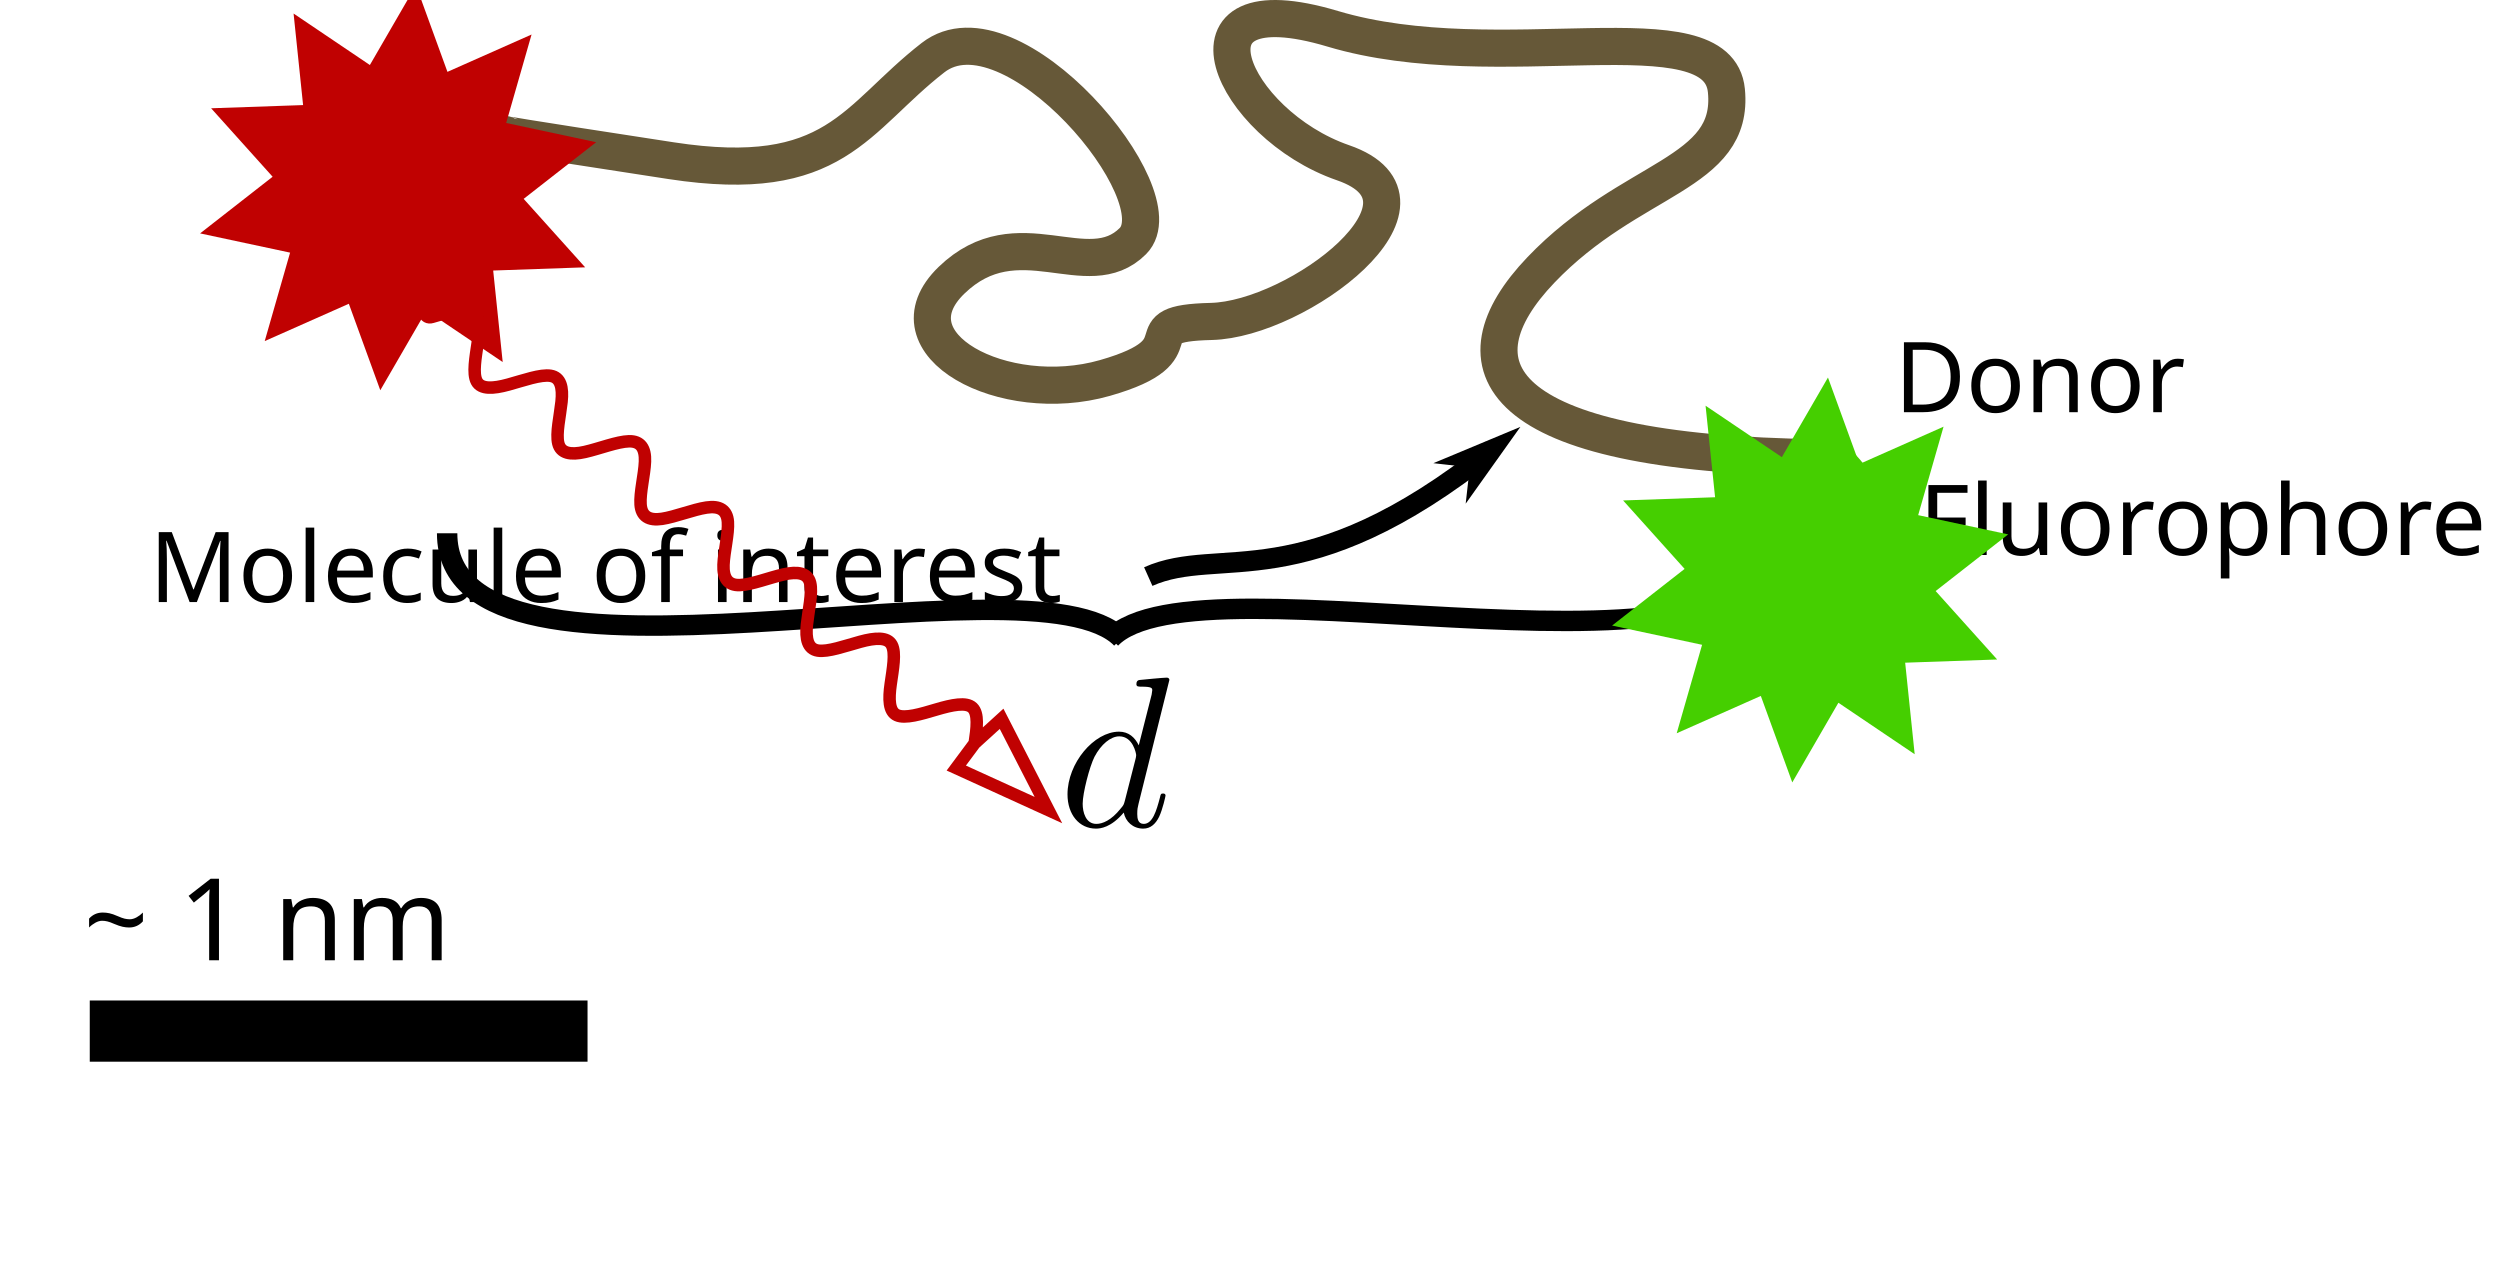
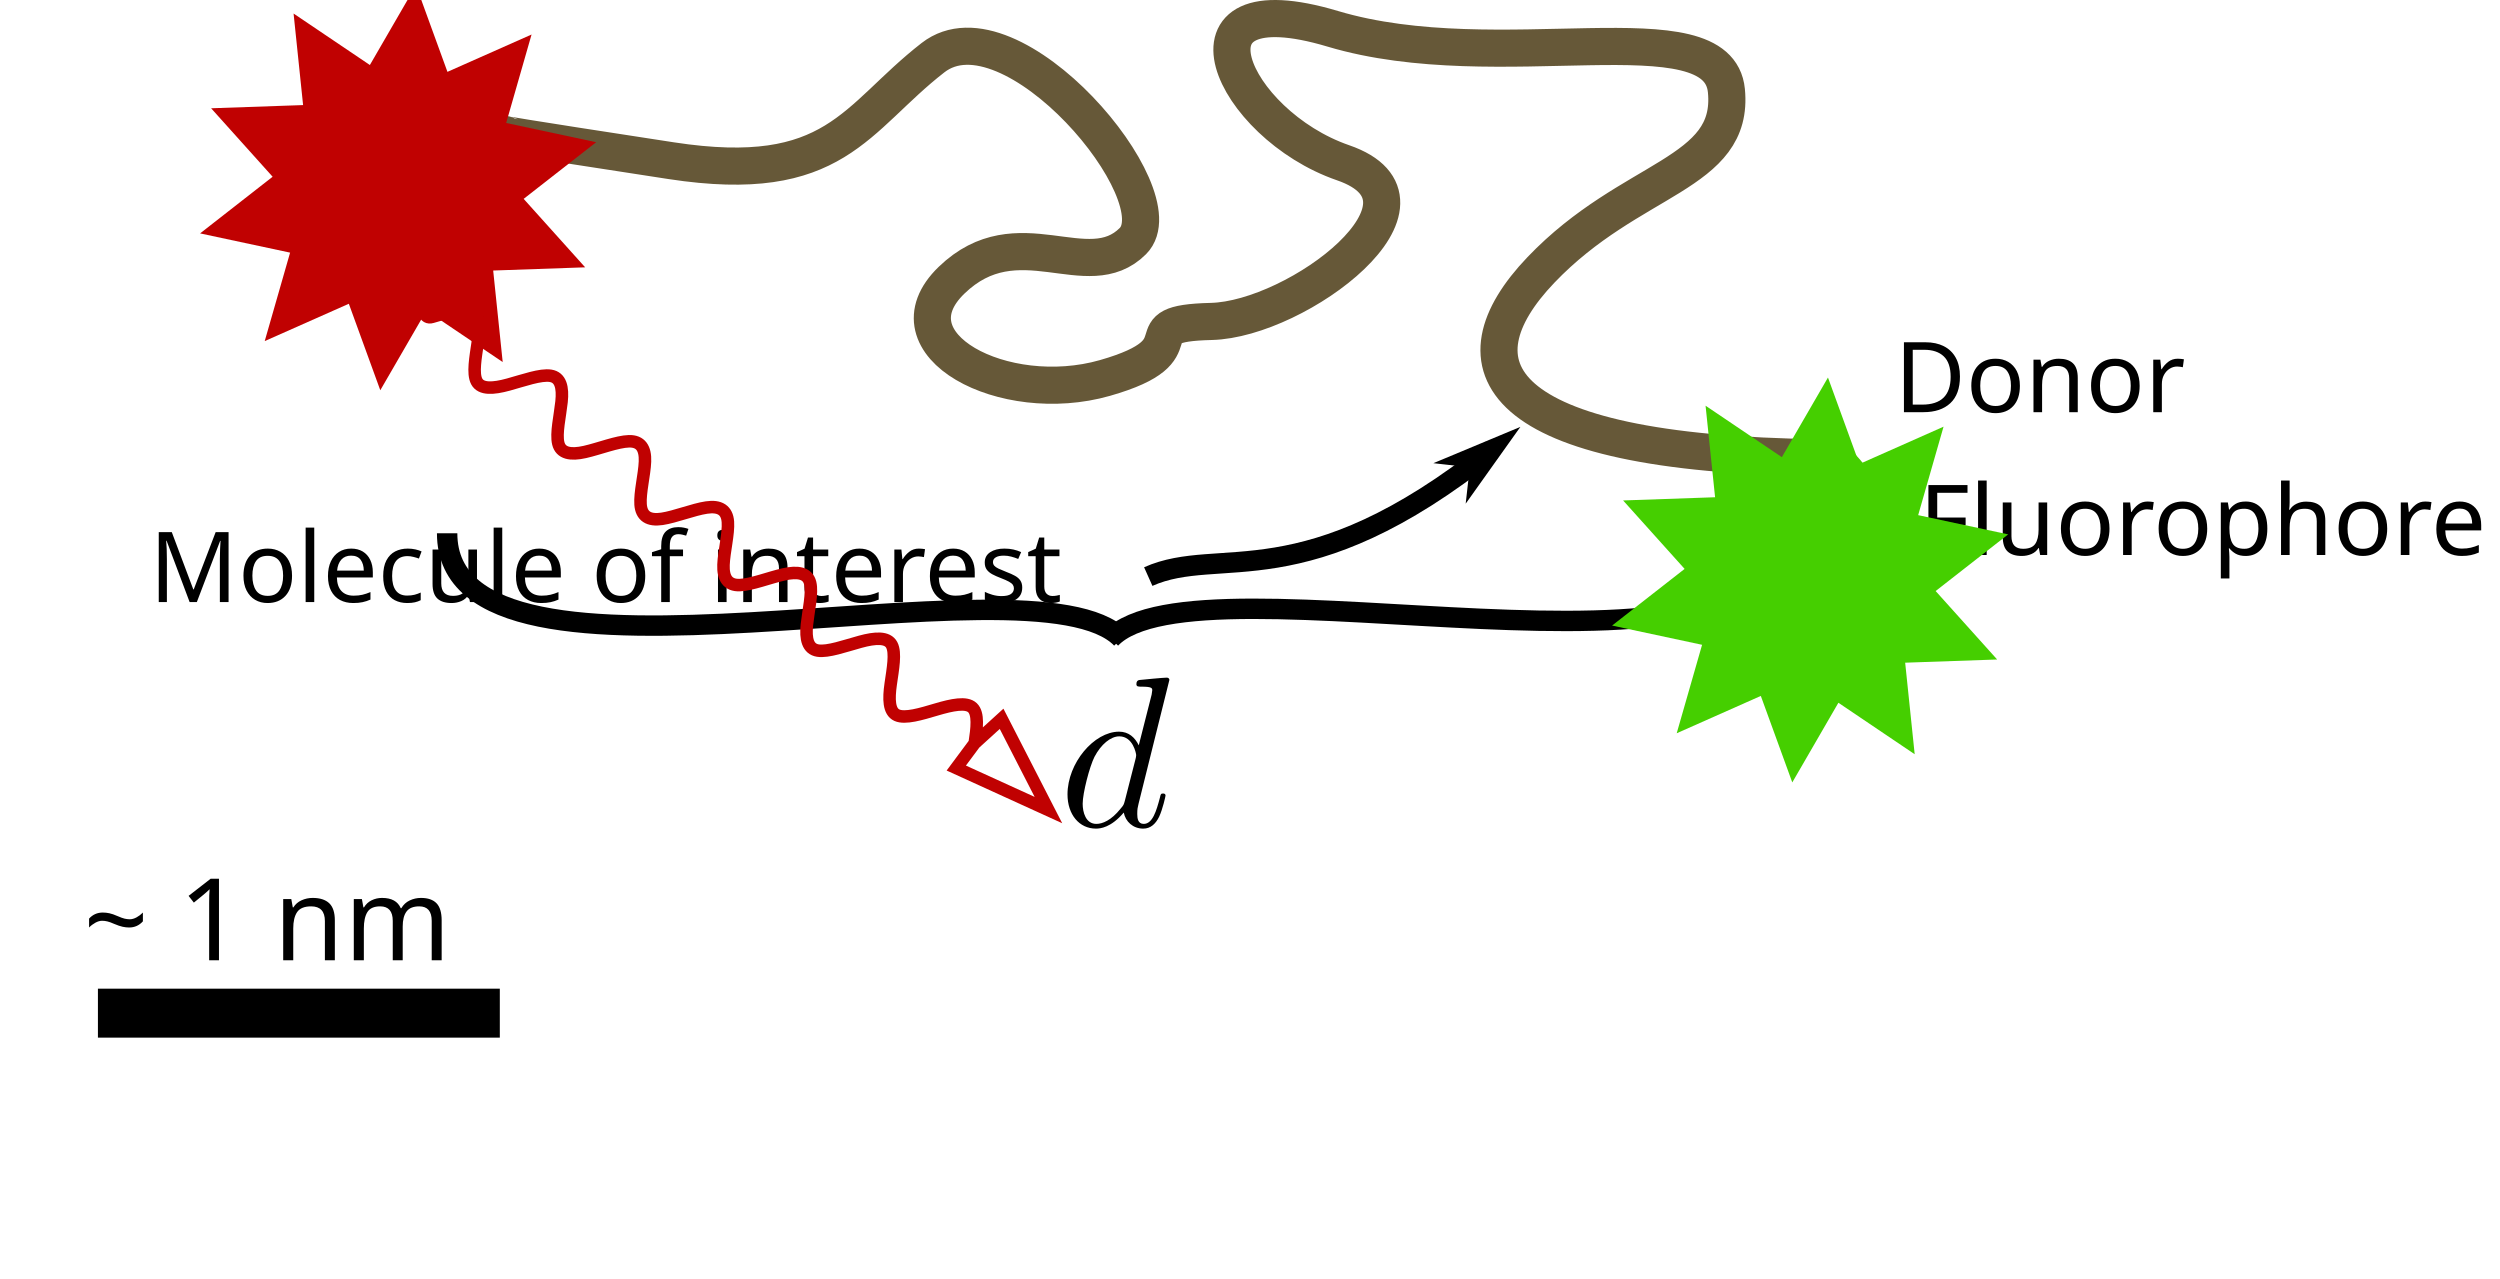
<svg xmlns="http://www.w3.org/2000/svg" width="1225.461" height="626.631" id="svg4258" version="1.1">
  <defs id="defs4260">
    <marker style="overflow:visible" id="Arrow1Send" refX="0" refY="0" orient="auto">
      <path transform="matrix(-0.2,0,0,-0.2,-1.2,0)" style="fill-rule:evenodd;stroke:#000000;stroke-width:1pt" d="M 0,0 5,-5 -12.5,0 5,5 0,0 z" id="path3798" />
    </marker>
    <marker style="overflow:visible" id="Arrow1Lend" refX="0" refY="0" orient="auto">
      <path transform="matrix(-0.8,0,0,-0.8,-10,0)" style="fill-rule:evenodd;stroke:#000000;stroke-width:1pt" d="M 0,0 5,-5 -12.5,0 5,5 0,0 z" id="path3786" />
    </marker>
    <marker orient="auto" refY="0" refX="0" id="Arrow1Mend" style="overflow:visible">
      <path id="path6838" d="M 0,0 5,-5 -12.5,0 5,5 0,0 z" style="fill-rule:evenodd;stroke:#000000;stroke-width:1pt;marker-start:none" transform="matrix(-0.4,0,0,-0.4,-4,0)" />
    </marker>
  </defs>
  <g transform="translate(185.625,-155.3231)" id="layer1" style="display:inline">
    <path id="path4266" d="m 62.087,221.288 c 0,0 0.767,0.463 81.344,12.81 80.577,12.347 90.001,-20.76 128.289,-50.508 38.288,-29.748 120.225,67.63 97.985,89.904 -22.24,22.274 -56.388,-12.235 -88.893,19.193 -32.505,31.428 25.655,62.066 75.152,47.924 49.497,-14.142 9.701,-26.711 52.127,-27.721 42.426,-1.01 119.272,-58.93 64.65,-77.782 -54.622,-18.851 -86.58,-90.029 -5.051,-65.66 81.529,24.369 188.899,-11.112 192.939,30.305 4.041,41.416 -46.739,41.665 -90.914,87.883 -44.175,46.218 -25.219,90.079 136.843,92.08" style="fill:none;stroke:#665838;stroke-width:18.2;stroke-linecap:round;stroke-linejoin:miter;stroke-miterlimit:4;stroke-opacity:1;stroke-dasharray:none" />
  </g>
  <g id="layer7" style="display:inline" transform="translate(4e-6,1.700115e-5)">
    <g id="g7919" transform="translate(12,0)">
      <path style="fill:none;stroke:#000000;stroke-width:10;stroke-linecap:butt;stroke-linejoin:miter;stroke-miterlimit:4;stroke-opacity:1;stroke-dasharray:none" d="M 537.755,313.032 C 494.72,267.882 207.182,354.202 207.182,261.413" id="path5209" />
      <path id="path5211" d="m 532.451,313.032 c 43.034,-45.15 329.865,37.634 329.865,-55.154" style="fill:none;stroke:#000000;stroke-width:10;stroke-linecap:butt;stroke-linejoin:miter;stroke-miterlimit:4;stroke-opacity:1;stroke-dasharray:none" />
    </g>
    <g id="g5226" transform="matrix(4.311734,0,0,4.311734,-71.92358,-2667.56)">
      <g word-spacing="normal" letter-spacing="normal" font-size-adjust="none" font-stretch="normal" font-weight="normal" font-variant="normal" font-style="normal" stroke-miterlimit="10.433" xml:space="preserve" transform="matrix(0.488605,0,0,-0.488605,-85.50587,911.0801)" id="content" style="font-style:normal;font-variant:normal;font-weight:normal;font-stretch:normal;letter-spacing:normal;word-spacing:normal;text-anchor:start;fill:none;stroke:#000000;stroke-linecap:butt;stroke-linejoin:miter;stroke-miterlimit:10.433;stroke-opacity:1;stroke-dasharray:none;stroke-dashoffset:0">
        <path id="path5229" d="m 481.22,440.23 0,0 0,0.01 0,0 0,0.01 0,0.02 0,0.01 0,0.02 0,0.02 -0.01,0.02 0,0.02 -0.01,0.02 0,0.02 -0.01,0.02 -0.01,0.03 -0.01,0.02 -0.01,0.03 -0.02,0.02 -0.01,0.03 -0.02,0.02 -0.02,0.02 -0.02,0.03 -0.02,0.01 -0.01,0.01 -0.01,0.01 -0.02,0.01 -0.01,0.01 -0.02,0.01 -0.01,0.01 -0.02,0.01 -0.01,0.01 -0.02,0.01 -0.02,0 -0.02,0.01 -0.02,0.01 -0.02,0 -0.02,0.01 -0.03,0.01 -0.02,0 -0.02,0 -0.03,0.01 -0.03,0 -0.02,0 -0.03,0.01 -0.03,0 -0.03,0 c -0.75,0 -5.48,-0.46 -6.33,-0.55 -0.4,-0.05 -0.7,-0.3 -0.7,-0.95 0,-0.6 0.45,-0.6 1.2,-0.6 2.39,0 2.49,-0.34 2.49,-0.84 l -0.14,-1 -3,-11.81 c -0.89,1.84 -2.35,3.18 -4.58,3.18 l 0.05,-1.09 c 3.23,0 3.93,-4.08 3.93,-4.37 0,-0.32 -0.09,-0.61 -0.14,-0.86 l -2.5,-9.77 c -0.25,-0.89 -0.25,-0.98 -1,-1.84 -2.18,-2.74 -4.23,-3.53 -5.62,-3.53 -2.49,0 -3.19,2.73 -3.19,4.68 0,2.49 1.59,8.61 2.74,10.91 1.54,2.94 3.79,4.78 5.78,4.78 l -0.05,1.09 c -5.83,0 -12,-7.31 -12,-14.59 0,-4.69 2.73,-7.97 6.62,-7.97 0.99,0 3.49,0.21 6.47,3.74 0.41,-2.1 2.14,-3.74 4.53,-3.74 1.75,0 2.9,1.14 3.69,2.74 0.85,1.79 1.5,4.84 1.5,4.93 0,0.5 -0.45,0.5 -0.59,0.5 -0.5,0 -0.55,-0.2 -0.7,-0.9 -0.85,-3.24 -1.75,-6.17 -3.79,-6.17 -1.34,0 -1.5,1.29 -1.5,2.29 0,1.19 0.1,1.55 0.3,2.39 z" style="fill:#000000;stroke-width:0" />
      </g>
    </g>
  </g>
  <g id="layer9" style="display:inline" transform="translate(238.612,1.020069e-5)">
    <text transform="translate(-52.98704,-155.3231)" xml:space="preserve" style="font-size:20px;font-style:normal;font-variant:normal;font-weight:normal;font-stretch:normal;text-align:start;line-height:125%;letter-spacing:0px;word-spacing:0px;writing-mode:lr-tb;text-anchor:start;fill:#000000;fill-opacity:1;stroke:none;display:inline;font-family:Sans;-inkscape-font-specification:Sans" x="755" y="427.362" id="text5799">
      <tspan x="755" y="427.362" style="font-size:48px;fill:#000000;fill-opacity:1" id="tspan5803">Fluorophore</tspan>
    </text>
  </g>
  <g style="display:inline" id="layer6" transform="translate(4e-6,1.700115e-5)">
    <text id="text4828" y="450.435" x="-112.461" style="font-size:20px;font-style:normal;font-variant:normal;font-weight:normal;font-stretch:normal;text-align:start;line-height:125%;letter-spacing:0px;word-spacing:0px;writing-mode:lr-tb;text-anchor:start;fill:#000000;fill-opacity:1;stroke:none;font-family:Sans;-inkscape-font-specification:Sans" xml:space="preserve" transform="translate(185.625,-155.3231)">
      <tspan style="font-size:48px;fill:#000000;fill-opacity:1" y="450.435" x="-112.461" id="tspan4830">Molecule of interest</tspan>
    </text>
    <path transform="translate(0,3.40023e-6)" id="path4832" d="m 562.857,282.627 c 35.2,-15.729 75.899,11.646 168.453,-62.236" style="fill:none;stroke:#000000;stroke-width:10;stroke-linecap:butt;stroke-linejoin:miter;stroke-miterlimit:4;stroke-opacity:1;stroke-dasharray:none;marker-end:url(#Arrow1Send)" />
  </g>
  <g style="display:none" transform="translate(185.625,-155.3231)" id="layer4">
    <text xml:space="preserve" style="font-size:20px;font-style:normal;font-variant:normal;font-weight:normal;font-stretch:normal;text-align:start;line-height:125%;letter-spacing:0px;word-spacing:0px;writing-mode:lr-tb;text-anchor:start;fill:#000000;fill-opacity:1;stroke:none;font-family:Sans;-inkscape-font-specification:Sans" x="-186" y="204.362" id="text4789">
      <tspan id="tspan4791" x="-186" y="204.362" style="font-size:48px;fill:#000000;fill-opacity:1">Acceptor</tspan>
    </text>
  </g>
  <g id="layer15" style="display:inline">
    <path transform="matrix(4.271073,0,0,4.271073,-3503.588,-857.9397)" d="m 853.6,229.866 -10.329,-2.208 8.324,-6.502 -7.059,-7.857 10.556,-0.367 L 854,202.426 l 8.756,5.908 5.292,-9.142 3.611,9.926 9.654,-4.285 -2.913,10.153 10.329,2.208 -8.324,6.502 7.059,7.857 -10.556,0.367 1.092,10.506 -8.756,-5.908 -5.292,9.142 -3.611,-9.926 -9.654,4.285 z" id="path7924" style="color:#000000;fill:#c00101;fill-opacity:1;fill-rule:nonzero;stroke:none;stroke-width:18.2;marker:none;visibility:visible;display:inline;overflow:visible;enable-background:accumulate" />
  </g>
  <g style="display:none" transform="translate(185.625,-155.3231)" id="layer3">
    <path transform="matrix(0.5,0.8660254,-0.8660254,0.5,230.0072,41.70217)" d="m 99.286,285.219 c 0,34.715 -13.112,62.857 -29.286,62.857 -16.174,0 -29.286,-28.142 -29.286,-62.857 0,-34.715 13.112,-62.857 29.286,-62.857 16.174,0 29.286,28.142 29.286,62.857 z" id="path4776" style="color:#000000;fill:#c00101;fill-opacity:1;fill-rule:nonzero;stroke:none;stroke-width:18.2;marker:none;visibility:visible;display:inline;overflow:visible;enable-background:accumulate" />
  </g>
  <g id="layer13" transform="translate(0,6.8004599e-6)" style="display:inline">
    <path style="fill:none;stroke:#c00101;stroke-width:6.135;stroke-miterlimit:4;stroke-opacity:1;stroke-dasharray:none;marker-end:none;display:inline" d="m 206.076,133.763 c 2.252,2.996 -2.019,23.872 5.654,21.596 7.673,-2.276 15.419,-4.632 19.405,-2.827 3.985,1.804 4.111,7.88 3.06,15.257 -1.051,7.377 -2.592,15.297 -0.501,19.197 2.092,3.9 7.99,3.587 15.459,1.538 7.468,-2.049 15.84,-5.101 20.747,-4.314 4.908,0.784 6.107,5.672 5.361,12.712 -0.746,7.04 -2.796,15.523 -1.594,20.407 1.202,4.884 5.973,5.82 13.04,4.216 7.067,-1.606 15.825,-5.081 21.579,-5.234 5.754,-0.152 8.122,3.442 7.87,9.936 -0.253,6.494 -2.563,15.265 -2.154,21.026 0.409,5.763 3.981,8.023 10.47,7.058 6.488,-0.965 15.376,-4.585 21.86,-5.545 6.484,-0.96 10.065,1.291 10.47,7.058 0.404,5.766 -1.905,14.536 -2.154,21.026 -0.249,6.489 2.11,10.094 7.87,9.935 5.758,-0.161 14.515,-3.632 21.579,-5.233 7.064,-1.602 11.843,-0.675 13.04,4.214 1.196,4.891 -0.851,13.37 -1.594,20.407 -0.743,7.037 0.447,11.932 5.361,12.712 4.914,0.775 13.281,-2.267 20.747,-4.314 7.466,-2.047 13.373,-2.369 15.459,1.538 2.085,3.907 0.548,11.822 -0.501,19.198 -1.05,7.376 -0.932,13.46 3.06,15.257 3.992,1.797 11.732,-0.553 19.405,-2.828 7.672,-2.273 14.584,-3.709 17.614,-0.846 3.03,2.862 2.229,9.963 1.075,17.453 l 0,0 -9.009,12.121 45.172,20.604 -22.96,-44.742 -13.203,12.017" title="t sin(7*t)" id="path7852" />
  </g>
  <g id="layer12" style="display:none" transform="translate(0,6.8004599e-6)">
    <path style="fill:none;stroke:#dbba00;stroke-width:6.135;stroke-miterlimit:4;stroke-opacity:1;stroke-dasharray:none;marker-end:none;display:inline" d="m 783.328,309.406 c -3.327,-1.726 -8.517,-22.393 -14.448,-17.018 -5.931,5.374 -11.893,10.852 -16.267,10.951 -4.374,0.099 -7.118,-5.323 -9.365,-12.428 -2.247,-7.105 -4.287,-14.911 -7.861,-17.521 -3.574,-2.61 -8.756,0.226 -14.6,5.307 -5.844,5.081 -12.069,11.457 -16.833,12.872 -4.764,1.419 -7.961,-2.468 -10.337,-9.137 -2.376,-6.669 -4.201,-15.203 -7.4,-19.085 -3.199,-3.882 -7.904,-2.66 -13.579,1.847 -5.675,4.508 -12.064,11.433 -17.184,14.062 -5.121,2.629 -8.812,0.415 -11.396,-5.548 -2.584,-5.963 -4.299,-14.87 -7.163,-19.885 -2.864,-5.018 -7.063,-5.508 -12.494,-1.829 -5.431,3.679 -11.875,10.791 -17.303,14.464 -5.429,3.673 -9.632,3.195 -12.494,-1.829 -2.861,-5.022 -4.577,-13.927 -7.163,-19.885 -2.586,-5.957 -6.273,-8.185 -11.396,-5.547 -5.121,2.638 -11.511,9.559 -17.185,14.061 -5.673,4.502 -10.383,5.737 -13.579,1.848 -3.196,-3.89 -5.023,-12.42 -7.4,-19.085 -2.377,-6.665 -5.57,-10.562 -10.337,-9.137 -4.765,1.429 -10.99,7.795 -16.833,12.873 -5.843,5.078 -11.029,7.926 -14.6,5.307 -3.571,-2.619 -5.613,-10.418 -7.862,-17.521 -2.248,-7.103 -4.988,-12.536 -9.365,-12.428 -4.377,0.109 -10.336,5.579 -16.266,10.952 -5.931,5.371 -11.54,9.658 -15.51,8.39 -3.97,-1.268 -6.324,-8.015 -8.527,-15.266 l 0,0 2.872,-14.826 -49.639,0.988 40.07,30.387 6.697,-16.549" title="t sin(7*t)" id="path7852-3" />
  </g>
  <g id="layer8" style="display:none" transform="translate(238.612,1.020069e-5)">
    <path style="fill:none;stroke:#58b534;stroke-width:6.135;stroke-miterlimit:4;stroke-opacity:1;stroke-dasharray:none;marker-end:none" d="m 363.915,591.359 c 1.708,-3.336 -6.058,-23.179 1.891,-22.244 7.949,0.935 15.983,1.937 19.603,-0.521 3.62,-2.457 2.708,-8.465 0.415,-15.555 -2.293,-7.09 -5.161,-14.632 -3.765,-18.831 1.396,-4.2 7.262,-4.897 14.97,-4.15 7.708,0.747 16.478,2.328 21.179,0.715 4.703,-1.609 5.051,-6.63 3.116,-13.439 -1.935,-6.81 -5.401,-14.82 -5.048,-19.837 0.353,-5.017 4.893,-6.753 12.131,-6.376 7.237,0.378 16.459,2.31 22.155,1.481 5.696,-0.831 7.417,-4.775 6.061,-11.132 -1.356,-6.356 -5.127,-14.605 -5.705,-20.352 -0.579,-5.749 2.556,-8.584 9.114,-8.739 6.558,-0.155 15.933,1.898 22.485,1.739 6.553,-0.159 9.698,-2.988 9.114,-8.739 -0.584,-5.751 -4.354,-13.999 -5.705,-20.352 -1.351,-6.352 0.359,-10.306 6.062,-11.131 5.701,-0.823 14.922,1.105 22.155,1.48 7.233,0.375 11.785,-1.353 12.131,-6.375 0.345,-5.023 -3.117,-13.03 -5.048,-19.837 -1.931,-6.807 -1.593,-11.834 3.116,-13.44 4.71,-1.601 13.473,-0.029 21.179,0.716 7.706,0.745 13.581,0.055 14.97,-4.15 1.389,-4.205 -1.474,-11.742 -3.765,-18.832 -2.291,-7.089 -3.212,-13.104 0.415,-15.555 3.628,-2.451 11.655,-1.454 19.603,-0.52 7.947,0.933 15.003,1.169 17.5,-2.168 2.497,-3.337 0.499,-10.197 -1.914,-17.381 l 0,0 -10.942,-10.408 41,-28 -15,48 -15.058,-9.592" title="t sin(7*t)" id="path10566-5" />
  </g>
  <g id="layer14" style="display:none" transform="translate(0,6.8004599e-6)">
    <path id="path7849" title="t sin(7*t)" d="m 892.027,328.968 c -3.103,2.102 -23.745,-3.185 -21.847,4.591 1.898,7.775 3.872,15.627 1.875,19.52 -1.997,3.892 -8.072,3.721 -15.389,2.31 -7.317,-1.411 -15.152,-3.338 -19.15,-1.439 -3.998,1.898 -3.974,7.805 -2.293,15.365 1.682,7.56 4.32,16.071 3.293,20.934 -1.023,4.864 -5.964,5.822 -12.959,4.733 -6.995,-1.09 -15.368,-3.553 -20.305,-2.591 -4.937,0.962 -6.106,5.681 -4.848,12.818 1.258,7.137 4.301,16.054 4.172,21.809 -0.13,5.754 -3.835,7.944 -10.309,7.374 -6.474,-0.571 -15.121,-3.307 -20.896,-3.18 -5.776,0.127 -8.209,3.584 -7.562,10.112 0.646,6.528 3.827,15.582 4.469,22.105 0.642,6.523 -1.782,9.99 -7.562,10.112 -5.779,0.122 -14.425,-2.614 -20.896,-3.18 -6.469,-0.566 -10.185,1.614 -10.308,7.374 -0.121,5.759 2.917,14.675 4.171,21.809 1.254,7.133 0.095,11.862 -4.847,12.818 -4.943,0.955 -13.313,-1.504 -20.305,-2.591 -6.992,-1.086 -11.94,-0.137 -12.959,4.732 -1.015,4.87 1.615,13.376 3.294,20.934 1.679,7.557 1.712,13.473 -2.293,15.365 -4.004,1.891 -11.834,-0.031 -19.15,-1.439 -7.315,-1.409 -13.398,-1.59 -15.389,2.31 -1.99,3.899 -0.021,11.745 1.876,19.52 1.895,7.774 2.991,14.748 -0.017,17.634 -3.007,2.886 -10.06,1.739 -17.485,0.22 l 0,0 -11.665,-9.591 -22.789,44.109 45.812,-20.743 -11.357,-13.775" style="fill:none;stroke:#58b534;stroke-width:6.135;stroke-miterlimit:4;stroke-opacity:1;stroke-dasharray:none;marker-end:none;display:inline" />
  </g>
  <g transform="translate(185.625,-155.3231)" style="display:inline" id="layer5">
    <text id="text4785" y="357.362" x="743" style="font-size:20px;font-style:normal;font-variant:normal;font-weight:normal;font-stretch:normal;text-align:start;line-height:125%;letter-spacing:0px;word-spacing:0px;writing-mode:lr-tb;text-anchor:start;fill:#000000;fill-opacity:1;stroke:none;font-family:Sans;-inkscape-font-specification:Sans" xml:space="preserve">
      <tspan id="tspan4826" style="font-size:48px;fill:#000000;fill-opacity:1" y="357.362" x="743">Donor</tspan>
    </text>
  </g>
  <g style="display:inline" transform="translate(185.625,-155.3231)" id="layer2">
    <path style="color:#000000;fill:#45cf00;fill-opacity:1;fill-rule:nonzero;stroke:none;stroke-width:18.2;marker:none;visibility:visible;display:inline;overflow:visible;enable-background:accumulate" id="path4778" d="m 99.286,285.219 c 0,34.715 -13.112,62.857 -29.286,62.857 -16.174,0 -29.286,-28.142 -29.286,-62.857 0,-34.715 13.112,-62.857 29.286,-62.857 16.174,0 29.286,28.142 29.286,62.857 z" transform="matrix(0.9659258,-0.258819,0.258819,0.9659258,576.565,171.9788)" />
  </g>
  <g id="layer10" style="display:inline" transform="translate(0,6.8004599e-6)">
    <path style="color:#000000;fill:#45cf00;fill-opacity:1;fill-rule:nonzero;stroke:none;stroke-width:18.2;marker:none;visibility:visible;display:inline;overflow:visible;enable-background:accumulate" id="path6397" d="m 853.6,229.866 -10.329,-2.208 8.324,-6.502 -7.059,-7.857 10.556,-0.367 L 854,202.426 l 8.756,5.908 5.292,-9.142 3.611,9.926 9.654,-4.285 -2.913,10.153 10.329,2.208 -8.324,6.502 7.059,7.857 -10.556,0.367 1.092,10.506 -8.756,-5.908 -5.292,9.142 -3.611,-9.926 -9.654,4.285 z" transform="matrix(4.271073,0,0,4.271073,-2811.454,-665.706)" />
  </g>
  <g id="layer11" style="display:inline" transform="translate(0,6.8004599e-6)">
-     <path style="fill:none;stroke:#000000;stroke-width:30;stroke-linecap:butt;stroke-linejoin:miter;stroke-miterlimit:4;stroke-opacity:1;stroke-dasharray:none" d="m 44,505.426 244,0" id="path6400" />
    <text xml:space="preserve" style="font-size:20px;font-style:normal;font-variant:normal;font-weight:normal;font-stretch:normal;text-align:start;line-height:125%;letter-spacing:0px;word-spacing:0px;writing-mode:lr-tb;text-anchor:start;fill:#000000;fill-opacity:1;stroke:none;font-family:Sans;-inkscape-font-specification:Sans" x="40.87" y="470.723" id="text6402">
      <tspan id="tspan6404" x="40.87" y="470.723" style="font-size:56px">~ 1 nm</tspan>
    </text>
+     <rect style="color:#000000;fill:#000000;fill-opacity:1;fill-rule:nonzero;stroke:none;stroke-width:5;marker:none;visibility:visible;display:inline;overflow:visible;enable-background:accumulate" id="rect4605" width="197" height="24" x="48" y="484.631" />
  </g>
</svg>
